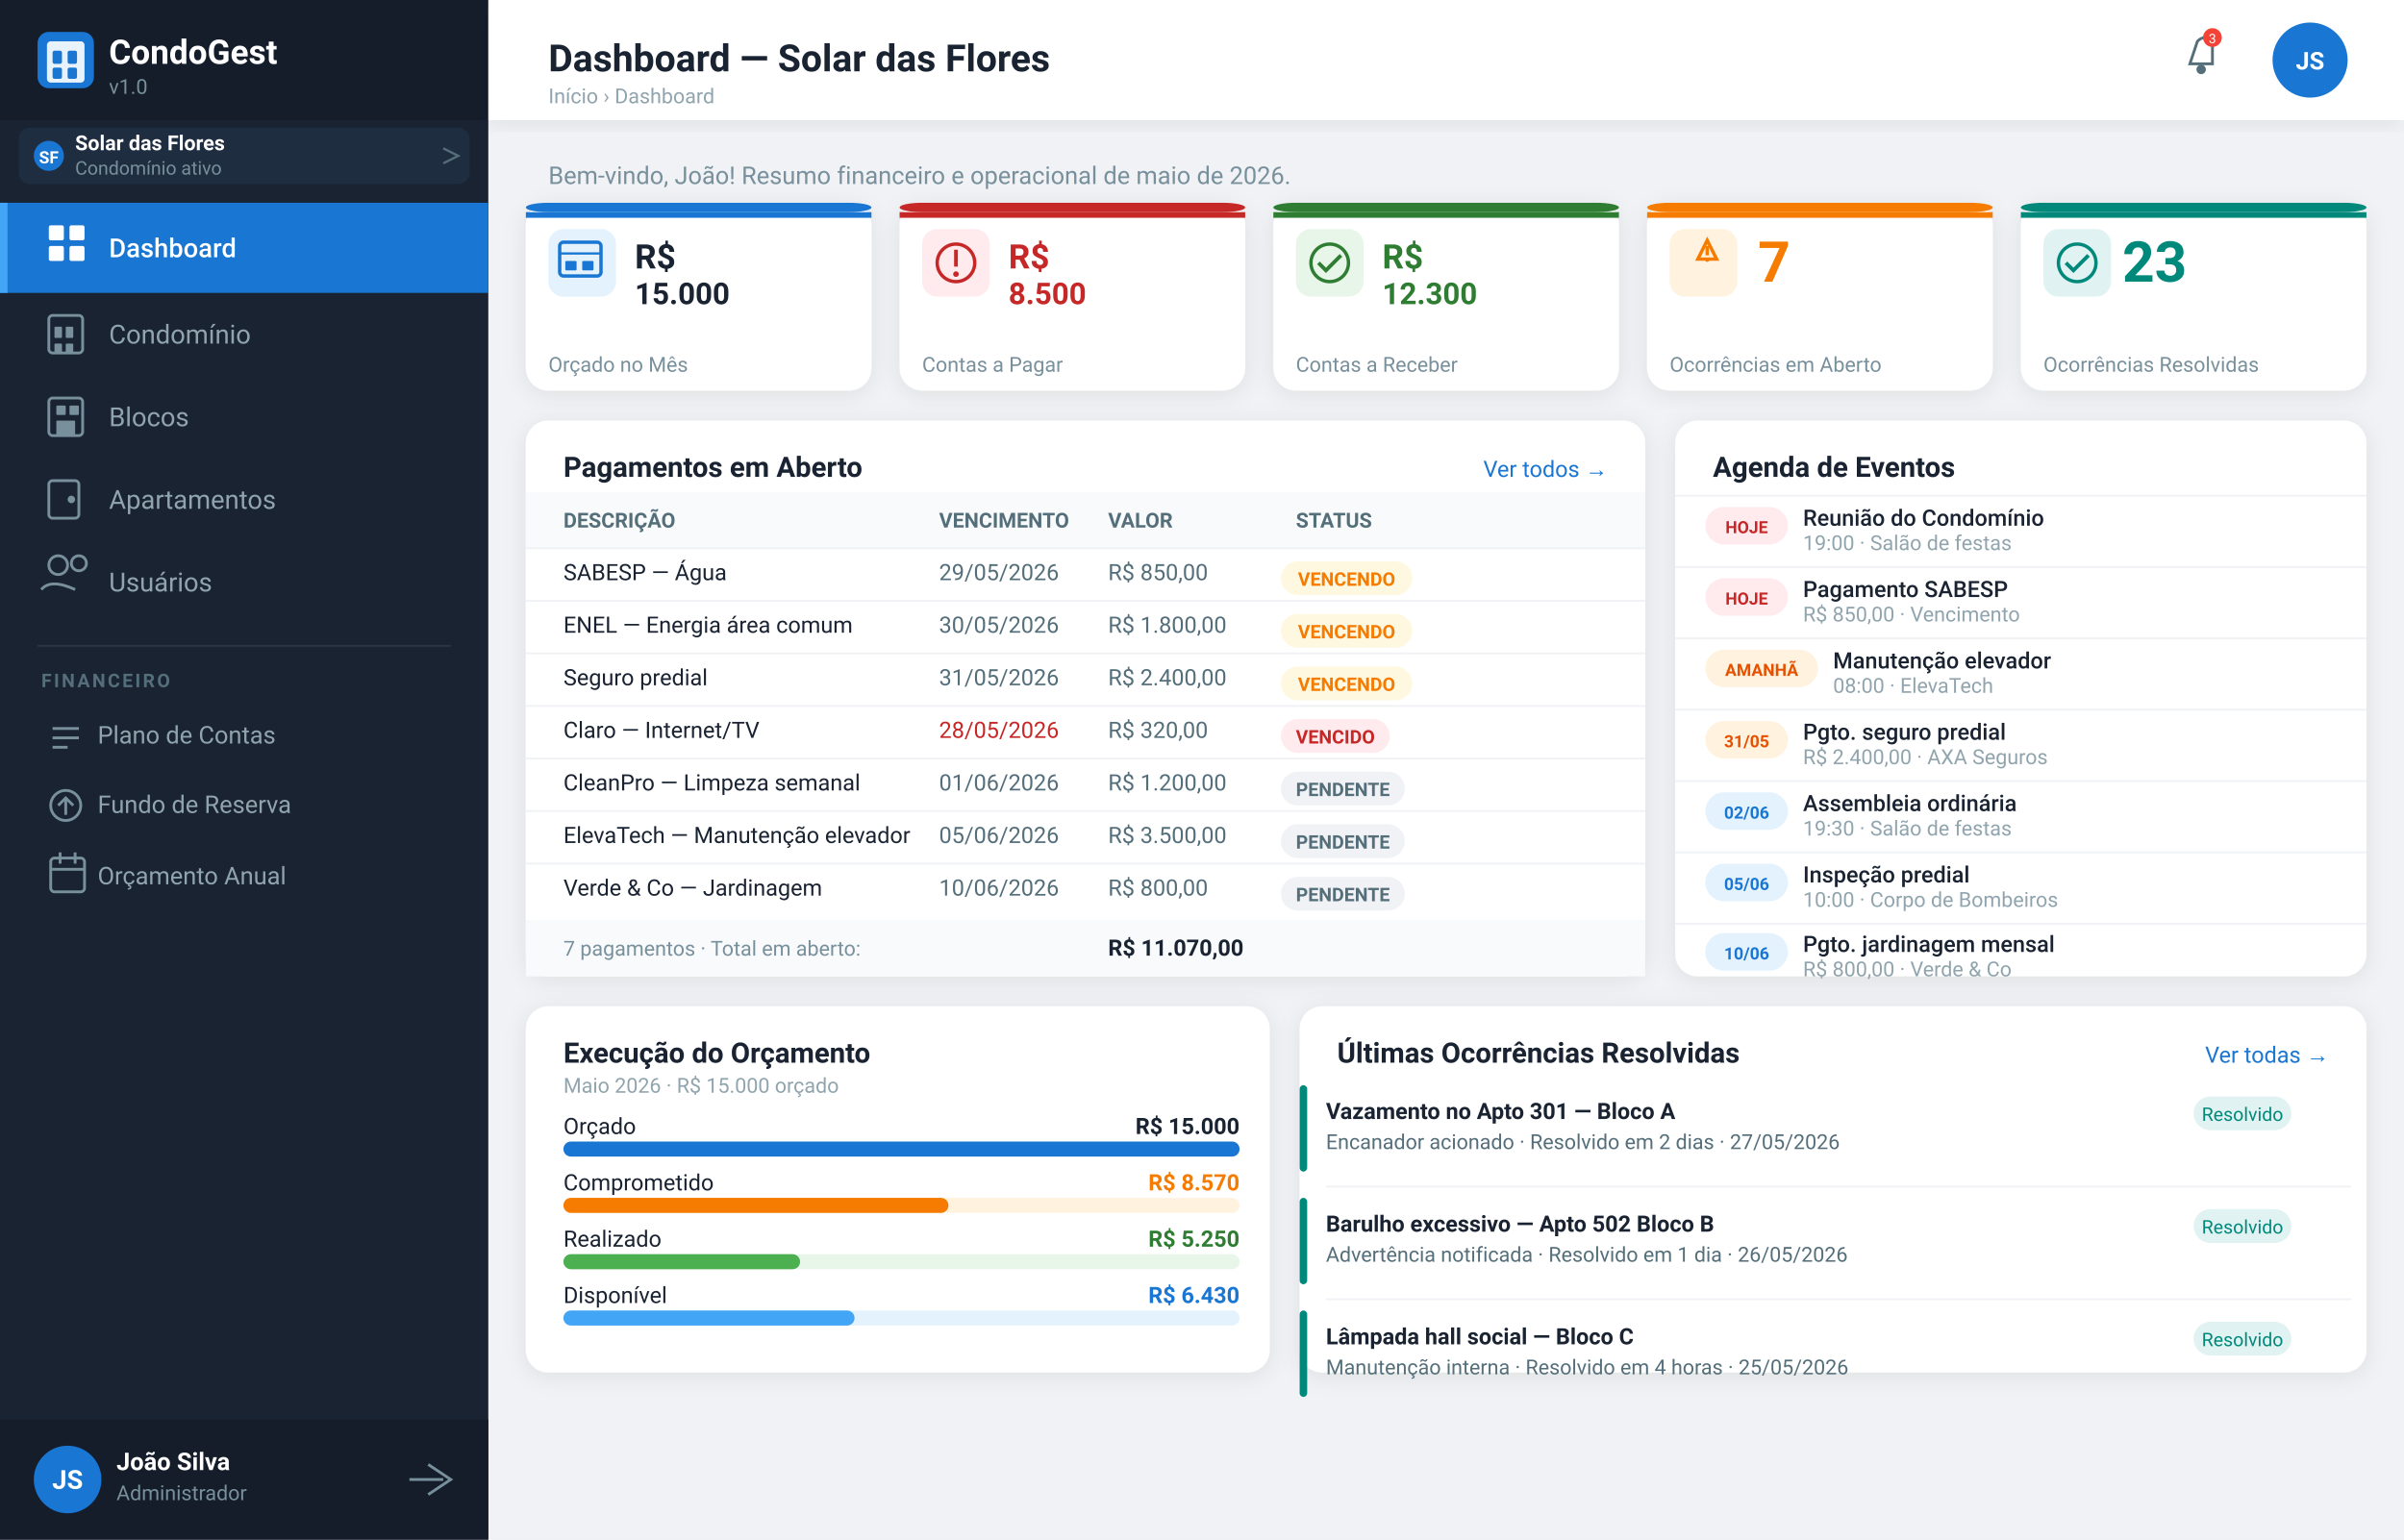
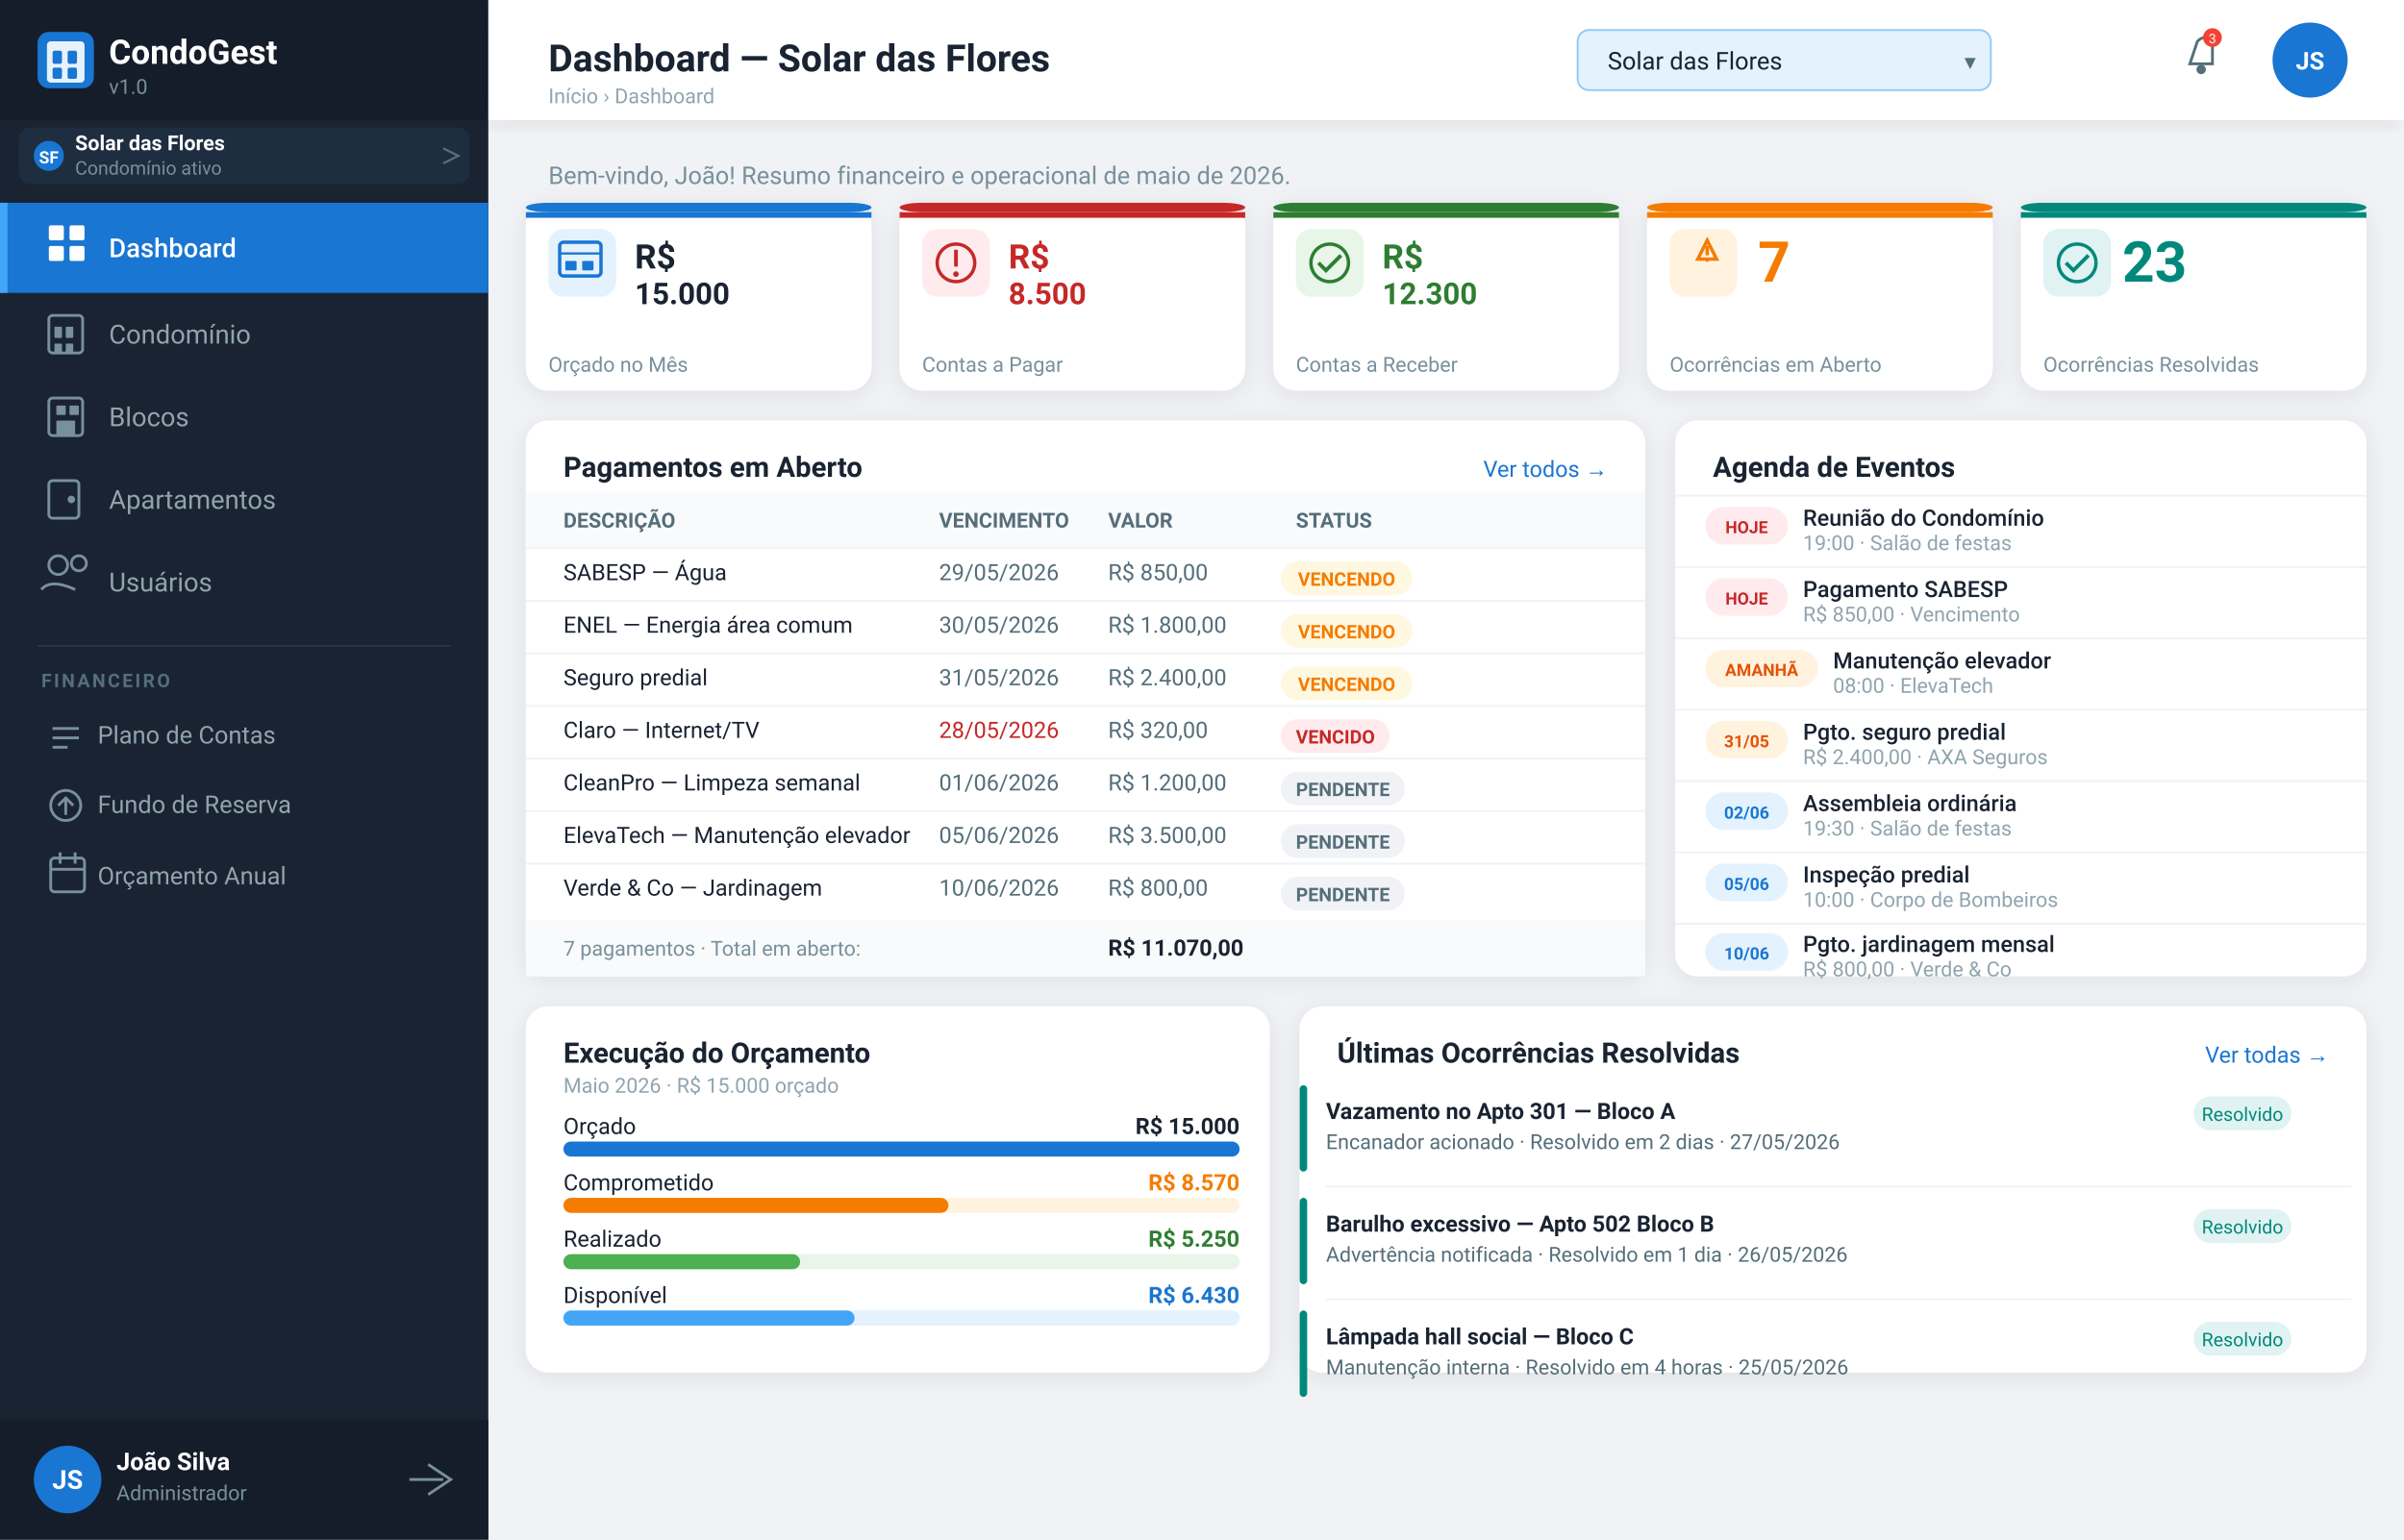
<svg xmlns="http://www.w3.org/2000/svg" width="1280" height="820" font-family="Roboto, Arial, sans-serif">
  <defs>
    <filter id="card-shadow">
      <feDropShadow dx="0" dy="2" stdDeviation="6" flood-color="#000" flood-opacity="0.08" />
    </filter>
  </defs>
  <rect width="1280" height="820" fill="#F0F2F5" />
  <rect width="260" height="820" fill="#1A2332" />
  <rect x="0" y="0" width="260" height="64" fill="#151D2B" />
  <rect x="20" y="17" width="30" height="30" rx="6" fill="#1976D2" />
  <rect x="25" y="22" width="20" height="22" rx="2" fill="white" opacity="0.9" />
  <rect x="28" y="27" width="5" height="7" rx="1" fill="#1976D2" />
  <rect x="36" y="27" width="5" height="7" rx="1" fill="#1976D2" />
  <rect x="28" y="36" width="5" height="6" rx="1" fill="#1976D2" />
  <rect x="36" y="36" width="5" height="6" rx="1" fill="#1976D2" />
  <text x="58" y="34" font-size="18" font-weight="700" fill="white">CondoGest</text>
  <text x="58" y="50" font-size="11" fill="#78909C">v1.0</text>
  <rect x="10" y="68" width="240" height="30" rx="6" fill="#1E2D40" />
  <circle cx="26" cy="83" r="8" fill="#1976D2" />
  <text x="26" y="87" text-anchor="middle" font-size="9" font-weight="700" fill="white">SF</text>
  <text x="40" y="80" font-size="11" font-weight="600" fill="white">Solar das Flores</text>
  <text x="40" y="93" font-size="10" fill="#78909C">Condomínio ativo</text>
  <path d="M236 79 L244 83 L236 87" fill="none" stroke="#546E7A" stroke-width="1.2" />
  <rect x="0" y="108" width="260" height="48" fill="#1976D2" />
  <rect x="0" y="108" width="4" height="48" fill="#42A5F5" />
  <rect x="26" y="120" width="8" height="8" rx="1" fill="white" />
  <rect x="37" y="120" width="8" height="8" rx="1" fill="white" />
  <rect x="26" y="131" width="8" height="8" rx="1" fill="white" />
  <rect x="37" y="131" width="8" height="8" rx="1" fill="white" />
  <text x="58" y="137" font-size="14" font-weight="500" fill="white">Dashboard</text>
  <rect x="0" y="156" width="260" height="44" fill="transparent" />
  <rect x="26" y="168" width="18" height="20" rx="2" fill="none" stroke="#78909C" stroke-width="1.5" />
  <rect x="29" y="174" width="4" height="6" rx="0.5" fill="#78909C" />
  <rect x="35" y="174" width="4" height="6" rx="0.5" fill="#78909C" />
  <rect x="29" y="183" width="4" height="5" rx="0.5" fill="#78909C" />
  <rect x="35" y="183" width="4" height="5" rx="0.5" fill="#78909C" />
  <text x="58" y="183" font-size="14" fill="#90A4AE">Condomínio</text>
  <rect x="0" y="200" width="260" height="44" fill="transparent" />
  <rect x="26" y="212" width="18" height="20" rx="2" fill="none" stroke="#78909C" stroke-width="1.5" />
  <rect x="30" y="216" width="5" height="5" rx="0.5" fill="#78909C" />
  <rect x="37" y="216" width="5" height="5" rx="0.5" fill="#78909C" />
  <rect x="30" y="224" width="10" height="8" rx="0.5" fill="#78909C" />
  <text x="58" y="227" font-size="14" fill="#90A4AE">Blocos</text>
  <rect x="0" y="244" width="260" height="44" fill="transparent" />
  <rect x="26" y="256" width="16" height="20" rx="2" fill="none" stroke="#78909C" stroke-width="1.5" />
  <circle cx="38" cy="266" r="2" fill="#78909C" />
  <text x="58" y="271" font-size="14" fill="#90A4AE">Apartamentos</text>
  <rect x="0" y="288" width="260" height="44" fill="transparent" />
  <circle cx="31" cy="301" r="5" fill="none" stroke="#78909C" stroke-width="1.5" />
  <path d="M22 314 Q27 308 40 314" fill="none" stroke="#78909C" stroke-width="1.5" />
  <circle cx="42" cy="300" r="4" fill="none" stroke="#78909C" stroke-width="1.5" />
  <text x="58" y="315" font-size="14" fill="#90A4AE">Usuários</text>
  <line x1="20" y1="344" x2="240" y2="344" stroke="#2A3445" stroke-width="1" />
  <text x="22" y="366" font-size="10" font-weight="700" fill="#546E7A" letter-spacing="1.2">FINANCEIRO</text>
  <rect x="0" y="372" width="260" height="38" fill="transparent" />
  <line x1="28" y1="388" x2="42" y2="388" stroke="#78909C" stroke-width="1.5" />
  <line x1="28" y1="393" x2="42" y2="393" stroke="#78909C" stroke-width="1.5" />
  <line x1="28" y1="398" x2="36" y2="398" stroke="#78909C" stroke-width="1.5" />
  <text x="52" y="396" font-size="13" fill="#90A4AE">Plano de Contas</text>
  <rect x="0" y="410" width="260" height="38" fill="transparent" />
  <circle cx="35" cy="429" r="8" fill="none" stroke="#78909C" stroke-width="1.5" />
  <path d="M31 429 L35 425 L39 429" fill="none" stroke="#78909C" stroke-width="1.5" />
  <line x1="35" y1="425" x2="35" y2="434" stroke="#78909C" stroke-width="1.5" />
  <text x="52" y="433" font-size="13" fill="#90A4AE">Fundo de Reserva</text>
  <rect x="0" y="448" width="260" height="38" fill="transparent" />
  <rect x="27" y="457" width="18" height="18" rx="2" fill="none" stroke="#78909C" stroke-width="1.5" />
  <line x1="27" y1="463" x2="45" y2="463" stroke="#78909C" stroke-width="1.5" />
  <line x1="32" y1="454" x2="32" y2="460" stroke="#78909C" stroke-width="1.5" />
  <line x1="40" y1="454" x2="40" y2="460" stroke="#78909C" stroke-width="1.5" />
  <text x="52" y="471" font-size="13" fill="#90A4AE">Orçamento Anual</text>
  <rect x="0" y="756" width="260" height="64" fill="#151D2B" />
  <circle cx="36" cy="788" r="18" fill="#1976D2" />
  <text x="36" y="793" text-anchor="middle" font-size="14" font-weight="700" fill="white">JS</text>
  <text x="62" y="783" font-size="13" font-weight="600" fill="white">João Silva</text>
  <text x="62" y="799" font-size="11" fill="#78909C">Administrador</text>
  <path d="M228 780 L240 788 L228 796" fill="none" stroke="#78909C" stroke-width="1.5" />
  <path d="M236 788 L218 788" stroke="#78909C" stroke-width="1.5" />
  <rect x="260" y="0" width="1020" height="64" fill="white" filter="url(#card-shadow)" />
  <text x="292" y="38" font-size="20" font-weight="600" fill="#1A2332">Dashboard — Solar das Flores</text>
  <text x="292" y="55" font-size="11" fill="#90A4AE">Início  ›  Dashboard</text>
+   <rect x="840" y="16" width="220" height="32" rx="6" fill="#E3F2FD" stroke="#90CAF9" stroke-width="1" />
+   <text x="856" y="37" font-size="13" fill="#1A2332">Solar das Flores</text>
+   <text x="1052" y="37" text-anchor="end" font-size="12" fill="#546E7A">▾</text>
  <path d="M1170 22 Q1174 18 1178 22 L1178 34 L1166 34 Z" fill="none" stroke="#546E7A" stroke-width="1.5" />
  <circle cx="1172" cy="37" r="2.5" fill="#546E7A" />
  <circle cx="1178" cy="20" r="5" fill="#F44336" />
  <text x="1178" y="23" text-anchor="middle" font-size="7" fill="white">3</text>
  <circle cx="1230" cy="32" r="20" fill="#1976D2" />
  <text x="1230" y="37" text-anchor="middle" font-size="13" font-weight="700" fill="white">JS</text>
  <text x="292" y="98" font-size="13" fill="#78909C">Bem-vindo, João! Resumo financeiro e operacional de maio de 2026.</text>
  <rect x="280" y="108" width="184" height="100" rx="12" fill="white" filter="url(#card-shadow)" />
  <rect x="280" y="108" width="184" height="5" rx="12" fill="#1976D2" />
  <rect x="280" y="113" width="184" height="3" fill="#1976D2" />
  <rect x="292" y="122" width="36" height="36" rx="8" fill="#E3F2FD" />
  <rect x="298" y="129" width="22" height="18" rx="2" fill="none" stroke="#1976D2" stroke-width="1.8" />
  <line x1="298" y1="135" x2="320" y2="135" stroke="#1976D2" stroke-width="1.2" />
  <rect x="301" y="139" width="6" height="5" rx="0.5" fill="#1976D2" />
  <rect x="310" y="139" width="6" height="5" rx="0.5" fill="#1976D2" />
  <text x="338" y="143" font-size="18" font-weight="700" fill="#1A2332">R$</text>
  <text x="338" y="162" font-size="16" font-weight="700" fill="#1A2332">15.000</text>
  <text x="292" y="198" font-size="11" fill="#78909C">Orçado no Mês</text>
  <rect x="479" y="108" width="184" height="100" rx="12" fill="white" filter="url(#card-shadow)" />
  <rect x="479" y="108" width="184" height="5" rx="12" fill="#C62828" />
  <rect x="479" y="113" width="184" height="3" fill="#C62828" />
  <rect x="491" y="122" width="36" height="36" rx="8" fill="#FFEBEE" />
  <circle cx="509" cy="140" r="10" fill="none" stroke="#C62828" stroke-width="1.8" />
  <line x1="509" y1="133" x2="509" y2="142" stroke="#C62828" stroke-width="2" />
  <circle cx="509" cy="146" r="1.5" fill="#C62828" />
  <text x="537" y="143" font-size="18" font-weight="700" fill="#C62828">R$</text>
  <text x="537" y="162" font-size="16" font-weight="700" fill="#C62828">8.500</text>
  <text x="491" y="198" font-size="11" fill="#78909C">Contas a Pagar</text>
  <rect x="678" y="108" width="184" height="100" rx="12" fill="white" filter="url(#card-shadow)" />
  <rect x="678" y="108" width="184" height="5" rx="12" fill="#2E7D32" />
  <rect x="678" y="113" width="184" height="3" fill="#2E7D32" />
  <rect x="690" y="122" width="36" height="36" rx="8" fill="#E8F5E9" />
  <circle cx="708" cy="140" r="10" fill="none" stroke="#2E7D32" stroke-width="1.8" />
  <path d="M702 140 L706 144 L714 136" fill="none" stroke="#2E7D32" stroke-width="2" />
  <text x="736" y="143" font-size="18" font-weight="700" fill="#2E7D32">R$</text>
  <text x="736" y="162" font-size="16" font-weight="700" fill="#2E7D32">12.300</text>
  <text x="690" y="198" font-size="11" fill="#78909C">Contas a Receber</text>
  <rect x="877" y="108" width="184" height="100" rx="12" fill="white" filter="url(#card-shadow)" />
  <rect x="877" y="108" width="184" height="5" rx="12" fill="#F57C00" />
  <rect x="877" y="113" width="184" height="3" fill="#F57C00" />
  <rect x="889" y="122" width="36" height="36" rx="8" fill="#FFF3E0" />
  <path d="M909 128 L914 138 L904 138 Z" fill="none" stroke="#F57C00" stroke-width="1.8" />
  <line x1="909" y1="131" x2="909" y2="136" stroke="#F57C00" stroke-width="1.8" />
  <circle cx="909" cy="138.5" r="1" fill="#F57C00" />
  <text x="936" y="150" font-size="30" font-weight="700" fill="#F57C00">7</text>
  <text x="889" y="198" font-size="11" fill="#78909C">Ocorrências em Aberto</text>
  <rect x="1076" y="108" width="184" height="100" rx="12" fill="white" filter="url(#card-shadow)" />
  <rect x="1076" y="108" width="184" height="5" rx="12" fill="#00897B" />
  <rect x="1076" y="113" width="184" height="3" fill="#00897B" />
  <rect x="1088" y="122" width="36" height="36" rx="8" fill="#E0F2F1" />
  <circle cx="1106" cy="140" r="10" fill="none" stroke="#00897B" stroke-width="1.8" />
  <path d="M1100 140 L1104 144 L1112 136" fill="none" stroke="#00897B" stroke-width="2" />
  <text x="1130" y="150" font-size="30" font-weight="700" fill="#00897B">23</text>
  <text x="1088" y="198" font-size="11" fill="#78909C">Ocorrências Resolvidas</text>
  <rect x="280" y="224" width="596" height="296" rx="12" fill="white" filter="url(#card-shadow)" />
  <text x="300" y="254" font-size="15" font-weight="600" fill="#1A2332">Pagamentos em Aberto</text>
  <text x="856" y="254" text-anchor="end" font-size="12" fill="#1976D2">Ver todos →</text>
  <rect x="280" y="262" width="596" height="30" fill="#F8FAFC" />
  <text x="300" y="281" font-size="11" font-weight="600" fill="#546E7A">DESCRIÇÃO</text>
  <text x="500" y="281" font-size="11" font-weight="600" fill="#546E7A">VENCIMENTO</text>
  <text x="590" y="281" font-size="11" font-weight="600" fill="#546E7A">VALOR</text>
  <text x="690" y="281" font-size="11" font-weight="600" fill="#546E7A">STATUS</text>
  <line x1="280" y1="292" x2="876" y2="292" stroke="#F0F2F5" stroke-width="1" />
  <text x="300" y="309" font-size="12" fill="#1A2332">SABESP — Água</text>
  <text x="500" y="309" font-size="12" fill="#546E7A">29/05/2026</text>
  <text x="590" y="309" font-size="12" fill="#546E7A">R$ 850,00</text>
  <rect x="682" y="299" width="70" height="18" rx="9" fill="#FFF8E1" />
  <text x="717" y="312" text-anchor="middle" font-size="10" font-weight="600" fill="#F57C00">VENCENDO</text>
  <line x1="280" y1="320" x2="876" y2="320" stroke="#F0F2F5" stroke-width="1" />
  <text x="300" y="337" font-size="12" fill="#1A2332">ENEL — Energia área comum</text>
  <text x="500" y="337" font-size="12" fill="#546E7A">30/05/2026</text>
  <text x="590" y="337" font-size="12" fill="#546E7A">R$ 1.800,00</text>
  <rect x="682" y="327" width="70" height="18" rx="9" fill="#FFF8E1" />
  <text x="717" y="340" text-anchor="middle" font-size="10" font-weight="600" fill="#F57C00">VENCENDO</text>
  <line x1="280" y1="348" x2="876" y2="348" stroke="#F0F2F5" stroke-width="1" />
  <text x="300" y="365" font-size="12" fill="#1A2332">Seguro predial</text>
  <text x="500" y="365" font-size="12" fill="#546E7A">31/05/2026</text>
  <text x="590" y="365" font-size="12" fill="#546E7A">R$ 2.400,00</text>
  <rect x="682" y="355" width="70" height="18" rx="9" fill="#FFF8E1" />
  <text x="717" y="368" text-anchor="middle" font-size="10" font-weight="600" fill="#F57C00">VENCENDO</text>
  <line x1="280" y1="376" x2="876" y2="376" stroke="#F0F2F5" stroke-width="1" />
  <text x="300" y="393" font-size="12" fill="#1A2332">Claro — Internet/TV</text>
  <text x="500" y="393" font-size="12" fill="#C62828">28/05/2026</text>
  <text x="590" y="393" font-size="12" fill="#546E7A">R$ 320,00</text>
  <rect x="682" y="383" width="58" height="18" rx="9" fill="#FFEBEE" />
  <text x="711" y="396" text-anchor="middle" font-size="10" font-weight="600" fill="#C62828">VENCIDO</text>
  <line x1="280" y1="404" x2="876" y2="404" stroke="#F0F2F5" stroke-width="1" />
  <text x="300" y="421" font-size="12" fill="#1A2332">CleanPro — Limpeza semanal</text>
  <text x="500" y="421" font-size="12" fill="#546E7A">01/06/2026</text>
  <text x="590" y="421" font-size="12" fill="#546E7A">R$ 1.200,00</text>
  <rect x="682" y="411" width="66" height="18" rx="9" fill="#F0F2F5" />
  <text x="715" y="424" text-anchor="middle" font-size="10" font-weight="600" fill="#546E7A">PENDENTE</text>
  <line x1="280" y1="432" x2="876" y2="432" stroke="#F0F2F5" stroke-width="1" />
  <text x="300" y="449" font-size="12" fill="#1A2332">ElevaTech — Manutenção elevador</text>
  <text x="500" y="449" font-size="12" fill="#546E7A">05/06/2026</text>
  <text x="590" y="449" font-size="12" fill="#546E7A">R$ 3.500,00</text>
  <rect x="682" y="439" width="66" height="18" rx="9" fill="#F0F2F5" />
  <text x="715" y="452" text-anchor="middle" font-size="10" font-weight="600" fill="#546E7A">PENDENTE</text>
  <line x1="280" y1="460" x2="876" y2="460" stroke="#F0F2F5" stroke-width="1" />
  <text x="300" y="477" font-size="12" fill="#1A2332">Verde &amp; Co — Jardinagem</text>
  <text x="500" y="477" font-size="12" fill="#546E7A">10/06/2026</text>
  <text x="590" y="477" font-size="12" fill="#546E7A">R$ 800,00</text>
  <rect x="682" y="467" width="66" height="18" rx="9" fill="#F0F2F5" />
  <text x="715" y="480" text-anchor="middle" font-size="10" font-weight="600" fill="#546E7A">PENDENTE</text>
  <rect x="280" y="490" width="596" height="30" fill="#F8FAFC" rx="0" />
  <text x="300" y="509" font-size="11" fill="#78909C">7 pagamentos · Total em aberto:</text>
  <text x="590" y="509" font-size="12" font-weight="700" fill="#1A2332">R$ 11.070,00</text>
  <rect x="892" y="224" width="368" height="296" rx="12" fill="white" filter="url(#card-shadow)" />
  <text x="912" y="254" font-size="15" font-weight="600" fill="#1A2332">Agenda de Eventos</text>
  <line x1="892" y1="264" x2="1260" y2="264" stroke="#F0F2F5" stroke-width="1" />
  <rect x="908" y="270" width="44" height="20" rx="10" fill="#FFEBEE" />
  <text x="930" y="284" text-anchor="middle" font-size="9" font-weight="700" fill="#C62828">HOJE</text>
  <text x="960" y="280" font-size="12" font-weight="500" fill="#1A2332">Reunião do Condomínio</text>
  <text x="960" y="293" font-size="11" fill="#90A4AE">19:00 · Salão de festas</text>
  <line x1="892" y1="302" x2="1260" y2="302" stroke="#F0F2F5" stroke-width="1" />
  <rect x="908" y="308" width="44" height="20" rx="10" fill="#FFEBEE" />
  <text x="930" y="322" text-anchor="middle" font-size="9" font-weight="700" fill="#C62828">HOJE</text>
  <text x="960" y="318" font-size="12" font-weight="500" fill="#1A2332">Pagamento SABESP</text>
  <text x="960" y="331" font-size="11" fill="#90A4AE">R$ 850,00 · Vencimento</text>
  <line x1="892" y1="340" x2="1260" y2="340" stroke="#F0F2F5" stroke-width="1" />
  <rect x="908" y="346" width="60" height="20" rx="10" fill="#FFF3E0" />
  <text x="938" y="360" text-anchor="middle" font-size="9" font-weight="700" fill="#E65100">AMANHÃ</text>
  <text x="976" y="356" font-size="12" font-weight="500" fill="#1A2332">Manutenção elevador</text>
  <text x="976" y="369" font-size="11" fill="#90A4AE">08:00 · ElevaTech</text>
  <line x1="892" y1="378" x2="1260" y2="378" stroke="#F0F2F5" stroke-width="1" />
  <rect x="908" y="384" width="44" height="20" rx="10" fill="#FFF3E0" />
  <text x="930" y="398" text-anchor="middle" font-size="9" font-weight="700" fill="#E65100">31/05</text>
  <text x="960" y="394" font-size="12" font-weight="500" fill="#1A2332">Pgto. seguro predial</text>
  <text x="960" y="407" font-size="11" fill="#90A4AE">R$ 2.400,00 · AXA Seguros</text>
  <line x1="892" y1="416" x2="1260" y2="416" stroke="#F0F2F5" stroke-width="1" />
  <rect x="908" y="422" width="44" height="20" rx="10" fill="#E3F2FD" />
  <text x="930" y="436" text-anchor="middle" font-size="9" font-weight="700" fill="#1976D2">02/06</text>
  <text x="960" y="432" font-size="12" font-weight="500" fill="#1A2332">Assembleia ordinária</text>
  <text x="960" y="445" font-size="11" fill="#90A4AE">19:30 · Salão de festas</text>
  <line x1="892" y1="454" x2="1260" y2="454" stroke="#F0F2F5" stroke-width="1" />
  <rect x="908" y="460" width="44" height="20" rx="10" fill="#E3F2FD" />
  <text x="930" y="474" text-anchor="middle" font-size="9" font-weight="700" fill="#1976D2">05/06</text>
  <text x="960" y="470" font-size="12" font-weight="500" fill="#1A2332">Inspeção predial</text>
  <text x="960" y="483" font-size="11" fill="#90A4AE">10:00 · Corpo de Bombeiros</text>
  <line x1="892" y1="492" x2="1260" y2="492" stroke="#F0F2F5" stroke-width="1" />
  <rect x="908" y="497" width="44" height="20" rx="10" fill="#E3F2FD" />
  <text x="930" y="511" text-anchor="middle" font-size="9" font-weight="700" fill="#1976D2">10/06</text>
  <text x="960" y="507" font-size="12" font-weight="500" fill="#1A2332">Pgto. jardinagem mensal</text>
  <text x="960" y="520" font-size="11" fill="#90A4AE">R$ 800,00 · Verde &amp; Co</text>
  <rect x="280" y="536" width="396" height="195" rx="12" fill="white" filter="url(#card-shadow)" />
  <text x="300" y="566" font-size="15" font-weight="600" fill="#1A2332">Execução do Orçamento</text>
  <text x="300" y="582" font-size="11" fill="#90A4AE">Maio 2026 · R$ 15.000 orçado</text>
  <text x="300" y="604" font-size="12" fill="#1A2332">Orçado</text>
  <text x="660" y="604" text-anchor="end" font-size="12" font-weight="600" fill="#1A2332">R$ 15.000</text>
  <rect x="300" y="608" width="360" height="8" rx="4" fill="#E3F2FD" />
  <rect x="300" y="608" width="360" height="8" rx="4" fill="#1976D2" />
  <text x="300" y="634" font-size="12" fill="#1A2332">Comprometido</text>
  <text x="660" y="634" text-anchor="end" font-size="12" font-weight="600" fill="#F57C00">R$ 8.570</text>
  <rect x="300" y="638" width="360" height="8" rx="4" fill="#FFF3E0" />
  <rect x="300" y="638" width="205" height="8" rx="4" fill="#F57C00" />
  <text x="300" y="664" font-size="12" fill="#1A2332">Realizado</text>
  <text x="660" y="664" text-anchor="end" font-size="12" font-weight="600" fill="#2E7D32">R$ 5.250</text>
  <rect x="300" y="668" width="360" height="8" rx="4" fill="#E8F5E9" />
  <rect x="300" y="668" width="126" height="8" rx="4" fill="#4CAF50" />
  <text x="300" y="694" font-size="12" fill="#1A2332">Disponível</text>
  <text x="660" y="694" text-anchor="end" font-size="12" font-weight="600" fill="#1976D2">R$ 6.430</text>
  <rect x="300" y="698" width="360" height="8" rx="4" fill="#E3F2FD" />
  <rect x="300" y="698" width="155" height="8" rx="4" fill="#42A5F5" />
  <rect x="692" y="536" width="568" height="195" rx="12" fill="white" filter="url(#card-shadow)" />
  <text x="712" y="566" font-size="15" font-weight="600" fill="#1A2332">Últimas Ocorrências Resolvidas</text>
  <text x="1240" y="566" text-anchor="end" font-size="12" fill="#1976D2">Ver todas →</text>
  <rect x="692" y="578" width="4" height="46" rx="2" fill="#00897B" />
  <text x="706" y="596" font-size="12" font-weight="600" fill="#1A2332">Vazamento no Apto 301 — Bloco A</text>
  <rect x="1168" y="584" width="52" height="18" rx="9" fill="#E0F2F1" />
  <text x="1194" y="597" text-anchor="middle" font-size="10" fill="#00897B">Resolvido</text>
  <text x="706" y="612" font-size="11" fill="#546E7A">Encanador acionado · Resolvido em 2 dias · 27/05/2026</text>
  <line x1="706" y1="632" x2="1252" y2="632" stroke="#F0F2F5" stroke-width="1" />
  <rect x="692" y="638" width="4" height="46" rx="2" fill="#00897B" />
  <text x="706" y="656" font-size="12" font-weight="600" fill="#1A2332">Barulho excessivo — Apto 502 Bloco B</text>
  <rect x="1168" y="644" width="52" height="18" rx="9" fill="#E0F2F1" />
  <text x="1194" y="657" text-anchor="middle" font-size="10" fill="#00897B">Resolvido</text>
  <text x="706" y="672" font-size="11" fill="#546E7A">Advertência notificada · Resolvido em 1 dia · 26/05/2026</text>
  <line x1="706" y1="692" x2="1252" y2="692" stroke="#F0F2F5" stroke-width="1" />
  <rect x="692" y="698" width="4" height="46" rx="2" fill="#00897B" />
  <text x="706" y="716" font-size="12" font-weight="600" fill="#1A2332">Lâmpada hall social — Bloco C</text>
  <rect x="1168" y="704" width="52" height="18" rx="9" fill="#E0F2F1" />
  <text x="1194" y="717" text-anchor="middle" font-size="10" fill="#00897B">Resolvido</text>
  <text x="706" y="732" font-size="11" fill="#546E7A">Manutenção interna · Resolvido em 4 horas · 25/05/2026</text>
</svg>
